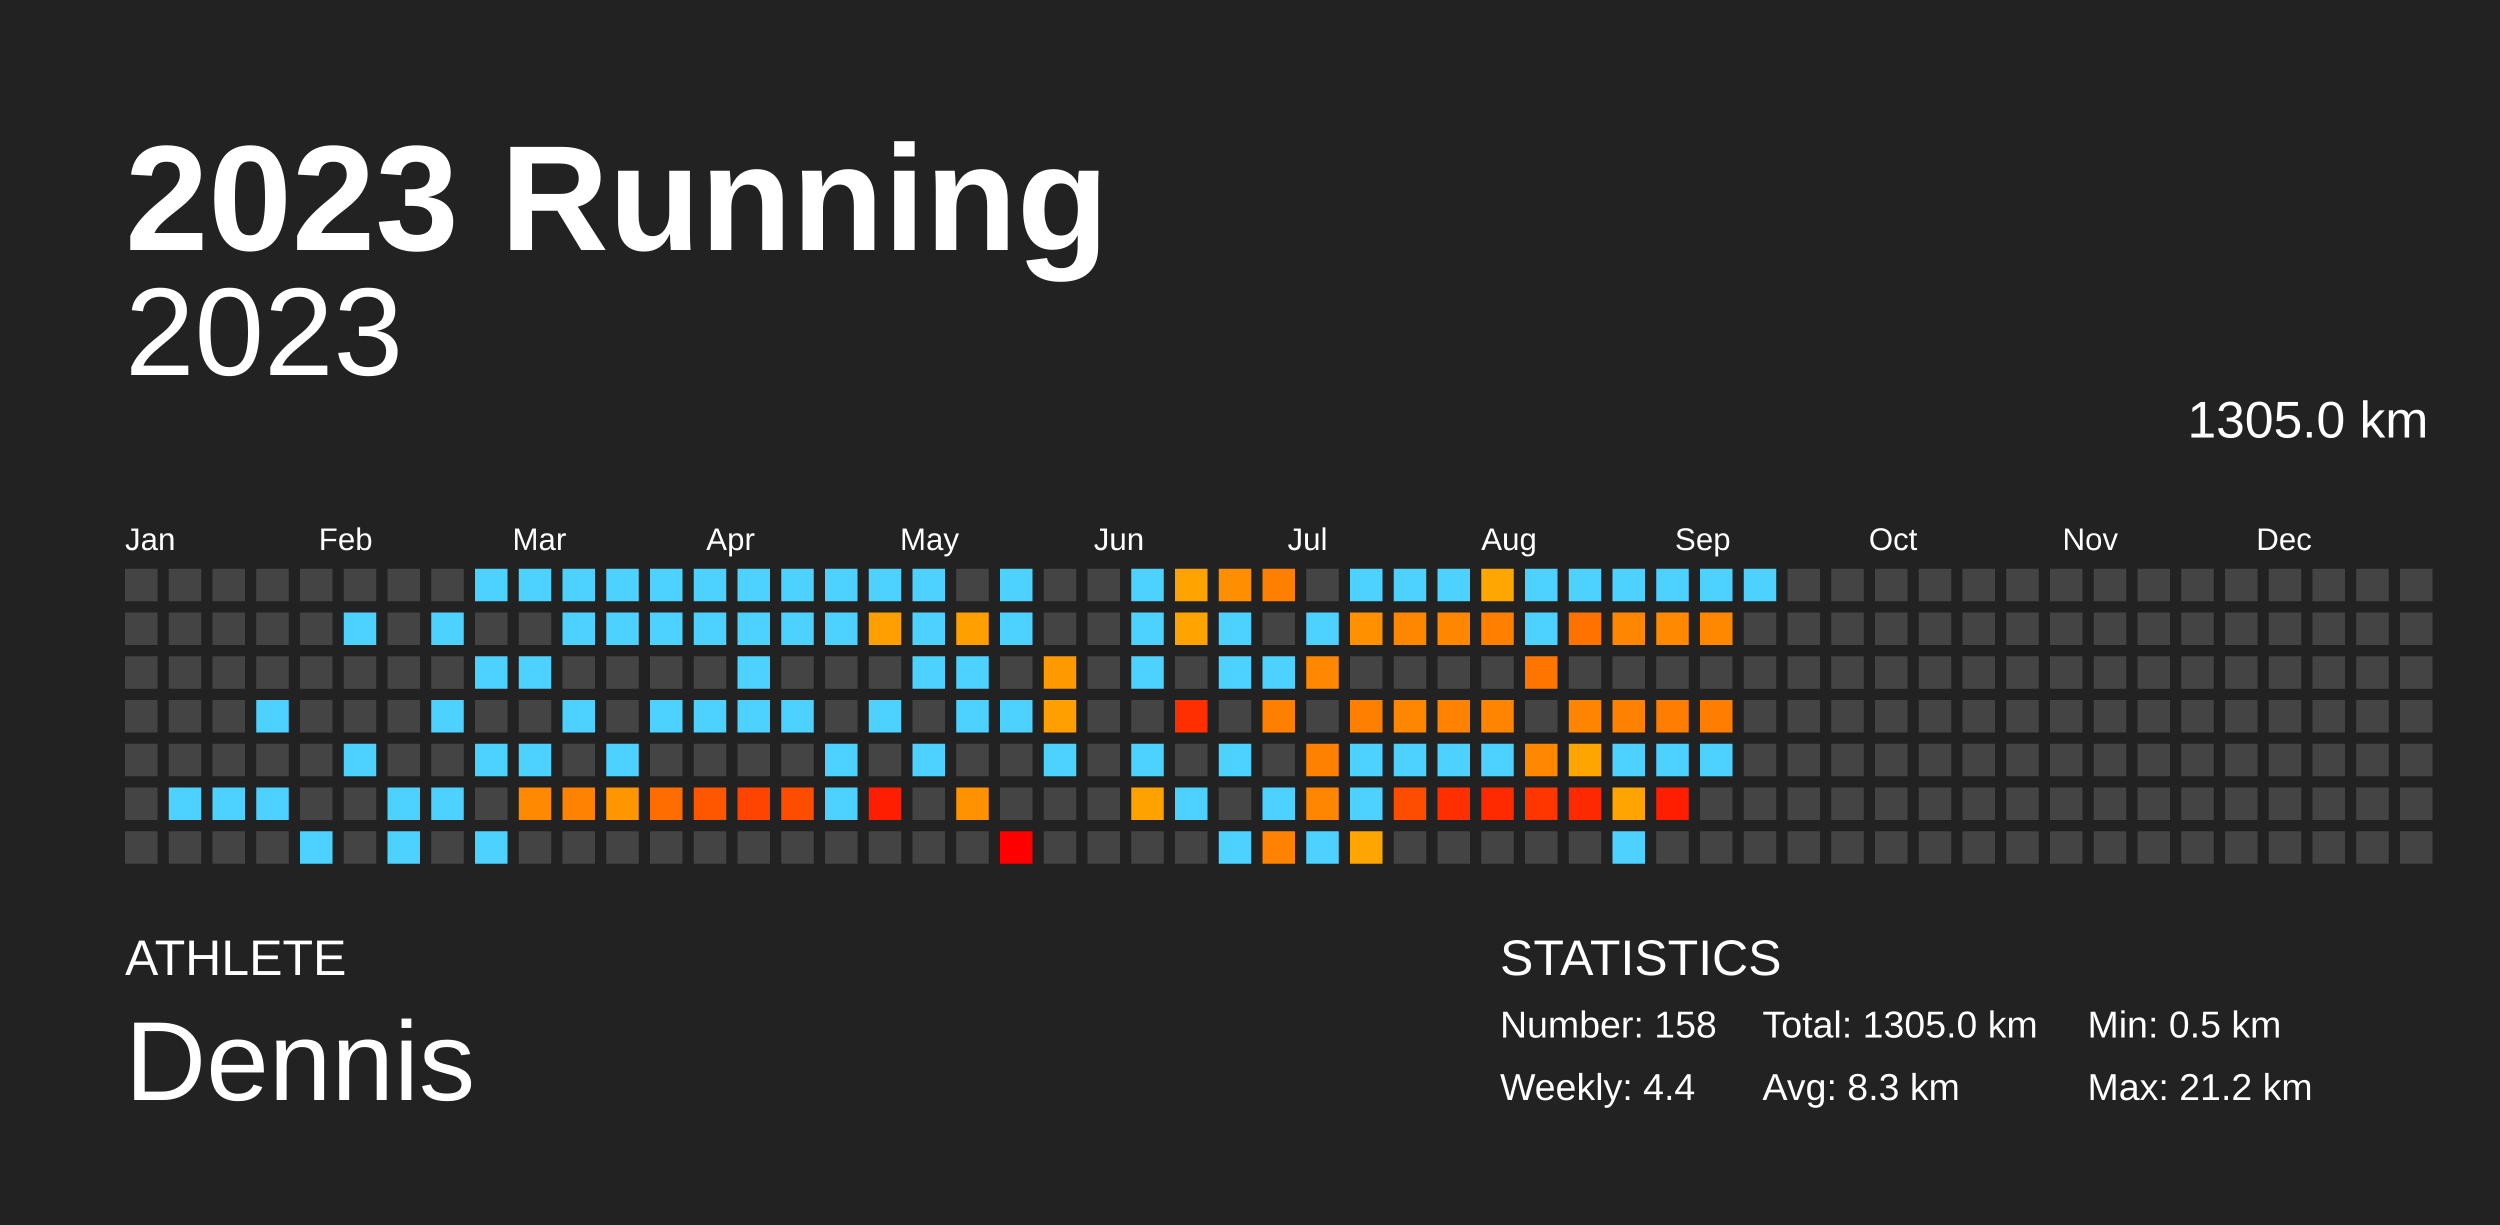
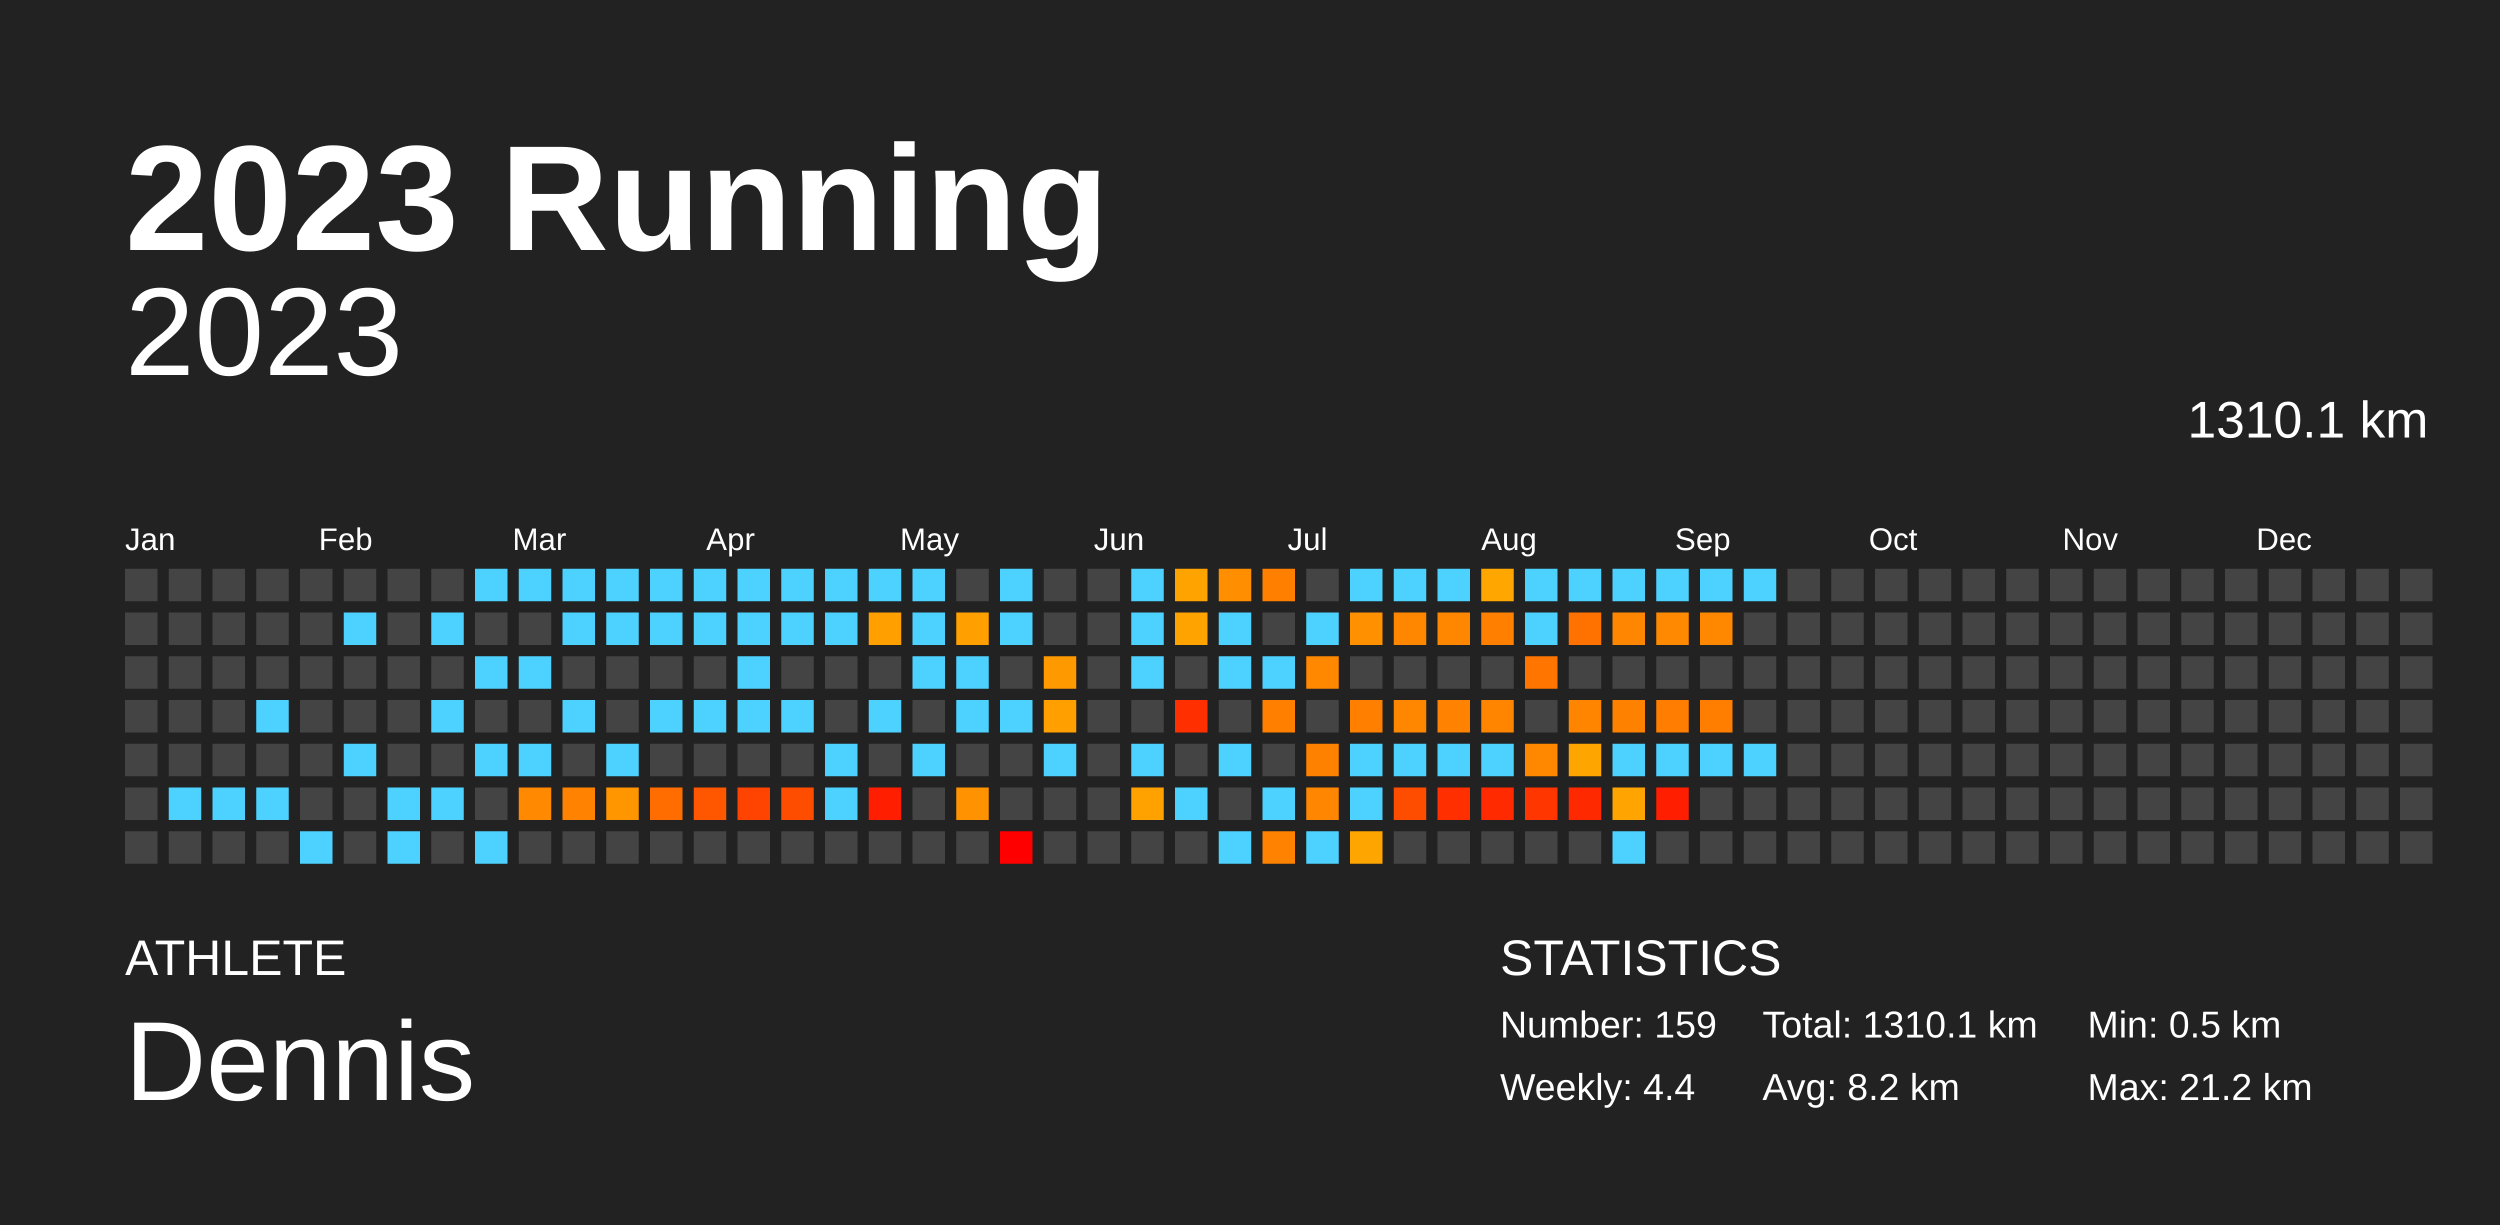
<svg xmlns="http://www.w3.org/2000/svg" baseProfile="full" height="98mm" version="1.1" viewBox="0,0,200,98" width="200mm">
  <defs />
  <rect fill="#222222" height="98" width="200" x="0" y="0" />
  <text fill="#FFFFFF" style="font-size:12px; font-family:Arial; font-weight:bold;" x="10" y="20">2023 Running</text>
  <text fill="#FFFFFF" style="font-size:4px; font-family:Arial" x="10" y="78">ATHLETE</text>
  <text fill="#FFFFFF" style="font-size:9px; font-family:Arial" x="10" y="88">Dennis</text>
  <text fill="#FFFFFF" style="font-size:4px; font-family:Arial" x="120" y="78">STATISTICS</text>
-   <text fill="#FFFFFF" style="font-size:3px; font-family:Arial" x="120" y="83">Number: 158</text>
+   <text fill="#FFFFFF" style="font-size:3px; font-family:Arial" x="120" y="83">Number: 159</text>
  <text fill="#FFFFFF" style="font-size:3px; font-family:Arial" x="120" y="88">Weekly: 4.4</text>
-   <text fill="#FFFFFF" style="font-size:3px; font-family:Arial" x="141" y="83">Total: 1305.0 km</text>
-   <text fill="#FFFFFF" style="font-size:3px; font-family:Arial" x="141" y="88">Avg: 8.3 km</text>
+   <text fill="#FFFFFF" style="font-size:3px; font-family:Arial" x="141" y="83">Total: 1310.1 km</text>
+   <text fill="#FFFFFF" style="font-size:3px; font-family:Arial" x="141" y="88">Avg: 8.2 km</text>
  <text fill="#FFFFFF" style="font-size:3px; font-family:Arial" x="167" y="83">Min: 0.5 km</text>
  <text fill="#FFFFFF" style="font-size:3px; font-family:Arial" x="167" y="88">Max: 21.2 km</text>
  <text alignment-baseline="hanging" fill="#FFFFFF" style="font-size:10.0px; font-family:Arial;" x="10" y="30">2023</text>
-   <text alignment-baseline="hanging" fill="#FFFFFF" style="font-size:4.125px; font-family:Arial;" x="175" y="35">1305.0 km</text>
+   <text alignment-baseline="hanging" fill="#FFFFFF" style="font-size:4.125px; font-family:Arial;" x="175" y="35">1310.1 km</text>
  <text fill="#FFFFFF" style="font-size:2.5px; font-family:Arial" x="10.0" y="44">Jan</text>
  <text fill="#FFFFFF" style="font-size:2.5px; font-family:Arial" x="25.5" y="44">Feb</text>
  <text fill="#FFFFFF" style="font-size:2.5px; font-family:Arial" x="41.0" y="44">Mar</text>
  <text fill="#FFFFFF" style="font-size:2.5px; font-family:Arial" x="56.5" y="44">Apr</text>
  <text fill="#FFFFFF" style="font-size:2.5px; font-family:Arial" x="72.0" y="44">May</text>
  <text fill="#FFFFFF" style="font-size:2.5px; font-family:Arial" x="87.5" y="44">Jun</text>
  <text fill="#FFFFFF" style="font-size:2.5px; font-family:Arial" x="103.0" y="44">Jul</text>
  <text fill="#FFFFFF" style="font-size:2.5px; font-family:Arial" x="118.5" y="44">Aug</text>
  <text fill="#FFFFFF" style="font-size:2.5px; font-family:Arial" x="134.0" y="44">Sep</text>
  <text fill="#FFFFFF" style="font-size:2.5px; font-family:Arial" x="149.5" y="44">Oct</text>
  <text fill="#FFFFFF" style="font-size:2.5px; font-family:Arial" x="165.0" y="44">Nov</text>
  <text fill="#FFFFFF" style="font-size:2.5px; font-family:Arial" x="180.5" y="44">Dec</text>
  <rect fill="#444444" height="2.6" width="2.6" x="10.0" y="45.5" />
  <rect fill="#444444" height="2.6" width="2.6" x="10.0" y="49.0" />
  <rect fill="#444444" height="2.6" width="2.6" x="10.0" y="52.5" />
  <rect fill="#444444" height="2.6" width="2.6" x="10.0" y="56.0" />
  <rect fill="#444444" height="2.6" width="2.6" x="10.0" y="59.5" />
  <rect fill="#444444" height="2.6" width="2.6" x="10.0" y="63.0" />
  <rect fill="#444444" height="2.6" width="2.6" x="10.0" y="66.5" />
  <rect fill="#444444" height="2.6" width="2.6" x="13.5" y="45.5" />
  <rect fill="#444444" height="2.6" width="2.6" x="13.5" y="49.0" />
  <rect fill="#444444" height="2.6" width="2.6" x="13.5" y="52.5" />
  <rect fill="#444444" height="2.6" width="2.6" x="13.5" y="56.0" />
  <rect fill="#444444" height="2.6" width="2.6" x="13.5" y="59.5" />
  <rect fill="#4dd2ff" height="2.6" width="2.6" x="13.5" y="63.0" />
  <rect fill="#444444" height="2.6" width="2.6" x="13.5" y="66.5" />
  <rect fill="#444444" height="2.6" width="2.6" x="17.0" y="45.5" />
  <rect fill="#444444" height="2.6" width="2.6" x="17.0" y="49.0" />
  <rect fill="#444444" height="2.6" width="2.6" x="17.0" y="52.5" />
  <rect fill="#444444" height="2.6" width="2.6" x="17.0" y="56.0" />
  <rect fill="#444444" height="2.6" width="2.6" x="17.0" y="59.5" />
  <rect fill="#4dd2ff" height="2.6" width="2.6" x="17.0" y="63.0" />
  <rect fill="#444444" height="2.6" width="2.6" x="17.0" y="66.5" />
  <rect fill="#444444" height="2.6" width="2.6" x="20.5" y="45.5" />
  <rect fill="#444444" height="2.6" width="2.6" x="20.5" y="49.0" />
  <rect fill="#444444" height="2.6" width="2.6" x="20.5" y="52.5" />
  <rect fill="#4dd2ff" height="2.6" width="2.6" x="20.5" y="56.0" />
  <rect fill="#444444" height="2.6" width="2.6" x="20.5" y="59.5" />
  <rect fill="#4dd2ff" height="2.6" width="2.6" x="20.5" y="63.0" />
  <rect fill="#444444" height="2.6" width="2.6" x="20.5" y="66.5" />
  <rect fill="#444444" height="2.6" width="2.6" x="24.0" y="45.5" />
  <rect fill="#444444" height="2.6" width="2.6" x="24.0" y="49.0" />
  <rect fill="#444444" height="2.6" width="2.6" x="24.0" y="52.5" />
  <rect fill="#444444" height="2.6" width="2.6" x="24.0" y="56.0" />
  <rect fill="#444444" height="2.6" width="2.6" x="24.0" y="59.5" />
  <rect fill="#444444" height="2.6" width="2.6" x="24.0" y="63.0" />
  <rect fill="#4dd2ff" height="2.6" width="2.6" x="24.0" y="66.5" />
  <rect fill="#444444" height="2.6" width="2.6" x="27.5" y="45.5" />
  <rect fill="#4dd2ff" height="2.6" width="2.6" x="27.5" y="49.0" />
  <rect fill="#444444" height="2.6" width="2.6" x="27.5" y="52.5" />
  <rect fill="#444444" height="2.6" width="2.6" x="27.5" y="56.0" />
  <rect fill="#4dd2ff" height="2.6" width="2.6" x="27.5" y="59.5" />
  <rect fill="#444444" height="2.6" width="2.6" x="27.5" y="63.0" />
  <rect fill="#444444" height="2.6" width="2.6" x="27.5" y="66.5" />
  <rect fill="#444444" height="2.6" width="2.6" x="31.0" y="45.5" />
  <rect fill="#444444" height="2.6" width="2.6" x="31.0" y="49.0" />
  <rect fill="#444444" height="2.6" width="2.6" x="31.0" y="52.5" />
  <rect fill="#444444" height="2.6" width="2.6" x="31.0" y="56.0" />
  <rect fill="#444444" height="2.6" width="2.6" x="31.0" y="59.5" />
  <rect fill="#4dd2ff" height="2.6" width="2.6" x="31.0" y="63.0" />
  <rect fill="#4dd2ff" height="2.6" width="2.6" x="31.0" y="66.5" />
  <rect fill="#444444" height="2.6" width="2.6" x="34.5" y="45.5" />
  <rect fill="#4dd2ff" height="2.6" width="2.6" x="34.5" y="49.0" />
  <rect fill="#444444" height="2.6" width="2.6" x="34.5" y="52.5" />
  <rect fill="#4dd2ff" height="2.6" width="2.6" x="34.5" y="56.0" />
  <rect fill="#444444" height="2.6" width="2.6" x="34.5" y="59.5" />
  <rect fill="#4dd2ff" height="2.6" width="2.6" x="34.5" y="63.0" />
  <rect fill="#444444" height="2.6" width="2.6" x="34.5" y="66.5" />
  <rect fill="#4dd2ff" height="2.6" width="2.6" x="38.0" y="45.5" />
  <rect fill="#444444" height="2.6" width="2.6" x="38.0" y="49.0" />
  <rect fill="#4dd2ff" height="2.6" width="2.6" x="38.0" y="52.5" />
  <rect fill="#444444" height="2.6" width="2.6" x="38.0" y="56.0" />
  <rect fill="#4dd2ff" height="2.6" width="2.6" x="38.0" y="59.5" />
  <rect fill="#444444" height="2.6" width="2.6" x="38.0" y="63.0" />
  <rect fill="#4dd2ff" height="2.6" width="2.6" x="38.0" y="66.5" />
  <rect fill="#4dd2ff" height="2.6" width="2.6" x="41.5" y="45.5" />
  <rect fill="#444444" height="2.6" width="2.6" x="41.5" y="49.0" />
  <rect fill="#4dd2ff" height="2.6" width="2.6" x="41.5" y="52.5" />
  <rect fill="#444444" height="2.6" width="2.6" x="41.5" y="56.0" />
  <rect fill="#4dd2ff" height="2.6" width="2.6" x="41.5" y="59.5" />
  <rect fill="#ff8900" height="2.6" width="2.6" x="41.5" y="63.0" />
  <rect fill="#444444" height="2.6" width="2.6" x="41.5" y="66.5" />
  <rect fill="#4dd2ff" height="2.6" width="2.6" x="45.0" y="45.5" />
  <rect fill="#4dd2ff" height="2.6" width="2.6" x="45.0" y="49.0" />
  <rect fill="#444444" height="2.6" width="2.6" x="45.0" y="52.5" />
  <rect fill="#4dd2ff" height="2.6" width="2.6" x="45.0" y="56.0" />
  <rect fill="#444444" height="2.6" width="2.6" x="45.0" y="59.5" />
  <rect fill="#ff8300" height="2.6" width="2.6" x="45.0" y="63.0" />
  <rect fill="#444444" height="2.6" width="2.6" x="45.0" y="66.5" />
  <rect fill="#4dd2ff" height="2.6" width="2.6" x="48.5" y="45.5" />
  <rect fill="#4dd2ff" height="2.6" width="2.6" x="48.5" y="49.0" />
  <rect fill="#444444" height="2.6" width="2.6" x="48.5" y="52.5" />
  <rect fill="#444444" height="2.6" width="2.6" x="48.5" y="56.0" />
  <rect fill="#4dd2ff" height="2.6" width="2.6" x="48.5" y="59.5" />
  <rect fill="#ff9600" height="2.6" width="2.6" x="48.5" y="63.0" />
  <rect fill="#444444" height="2.6" width="2.6" x="48.5" y="66.5" />
  <rect fill="#4dd2ff" height="2.6" width="2.6" x="52.0" y="45.5" />
  <rect fill="#4dd2ff" height="2.6" width="2.6" x="52.0" y="49.0" />
  <rect fill="#444444" height="2.6" width="2.6" x="52.0" y="52.5" />
  <rect fill="#4dd2ff" height="2.6" width="2.6" x="52.0" y="56.0" />
  <rect fill="#444444" height="2.6" width="2.6" x="52.0" y="59.5" />
  <rect fill="#ff6d00" height="2.6" width="2.6" x="52.0" y="63.0" />
  <rect fill="#444444" height="2.6" width="2.6" x="52.0" y="66.5" />
  <rect fill="#4dd2ff" height="2.6" width="2.6" x="55.5" y="45.5" />
  <rect fill="#4dd2ff" height="2.6" width="2.6" x="55.5" y="49.0" />
  <rect fill="#444444" height="2.6" width="2.6" x="55.5" y="52.5" />
  <rect fill="#4dd2ff" height="2.6" width="2.6" x="55.5" y="56.0" />
  <rect fill="#444444" height="2.6" width="2.6" x="55.5" y="59.5" />
  <rect fill="#ff5700" height="2.6" width="2.6" x="55.5" y="63.0" />
  <rect fill="#444444" height="2.6" width="2.6" x="55.5" y="66.5" />
  <rect fill="#4dd2ff" height="2.6" width="2.6" x="59.0" y="45.5" />
  <rect fill="#4dd2ff" height="2.6" width="2.6" x="59.0" y="49.0" />
  <rect fill="#4dd2ff" height="2.6" width="2.6" x="59.0" y="52.5" />
  <rect fill="#4dd2ff" height="2.6" width="2.6" x="59.0" y="56.0" />
  <rect fill="#444444" height="2.6" width="2.6" x="59.0" y="59.5" />
  <rect fill="#ff4300" height="2.6" width="2.6" x="59.0" y="63.0" />
  <rect fill="#444444" height="2.6" width="2.6" x="59.0" y="66.5" />
  <rect fill="#4dd2ff" height="2.6" width="2.6" x="62.5" y="45.5" />
  <rect fill="#4dd2ff" height="2.6" width="2.6" x="62.5" y="49.0" />
  <rect fill="#444444" height="2.6" width="2.6" x="62.5" y="52.5" />
  <rect fill="#4dd2ff" height="2.6" width="2.6" x="62.5" y="56.0" />
  <rect fill="#444444" height="2.6" width="2.6" x="62.5" y="59.5" />
  <rect fill="#ff4d00" height="2.6" width="2.6" x="62.5" y="63.0" />
  <rect fill="#444444" height="2.6" width="2.6" x="62.5" y="66.5" />
  <rect fill="#4dd2ff" height="2.6" width="2.6" x="66.0" y="45.5" />
  <rect fill="#4dd2ff" height="2.6" width="2.6" x="66.0" y="49.0" />
  <rect fill="#444444" height="2.6" width="2.6" x="66.0" y="52.5" />
  <rect fill="#444444" height="2.6" width="2.6" x="66.0" y="56.0" />
  <rect fill="#4dd2ff" height="2.6" width="2.6" x="66.0" y="59.5" />
  <rect fill="#4dd2ff" height="2.6" width="2.6" x="66.0" y="63.0" />
  <rect fill="#444444" height="2.6" width="2.6" x="66.0" y="66.5" />
  <rect fill="#4dd2ff" height="2.6" width="2.6" x="69.5" y="45.5" />
  <rect fill="#ffa000" height="2.6" width="2.6" x="69.5" y="49.0" />
  <rect fill="#444444" height="2.6" width="2.6" x="69.5" y="52.5" />
  <rect fill="#4dd2ff" height="2.6" width="2.6" x="69.5" y="56.0" />
  <rect fill="#444444" height="2.6" width="2.6" x="69.5" y="59.5" />
  <rect fill="#ff1f00" height="2.6" width="2.6" x="69.5" y="63.0" />
  <rect fill="#444444" height="2.6" width="2.6" x="69.5" y="66.5" />
  <rect fill="#4dd2ff" height="2.6" width="2.6" x="73.0" y="45.5" />
  <rect fill="#4dd2ff" height="2.6" width="2.6" x="73.0" y="49.0" />
  <rect fill="#4dd2ff" height="2.6" width="2.6" x="73.0" y="52.5" />
  <rect fill="#444444" height="2.6" width="2.6" x="73.0" y="56.0" />
  <rect fill="#4dd2ff" height="2.6" width="2.6" x="73.0" y="59.5" />
  <rect fill="#444444" height="2.6" width="2.6" x="73.0" y="63.0" />
  <rect fill="#444444" height="2.6" width="2.6" x="73.0" y="66.5" />
  <rect fill="#444444" height="2.6" width="2.6" x="76.5" y="45.5" />
  <rect fill="#ff9f00" height="2.6" width="2.6" x="76.5" y="49.0" />
  <rect fill="#4dd2ff" height="2.6" width="2.6" x="76.5" y="52.5" />
  <rect fill="#4dd2ff" height="2.6" width="2.6" x="76.5" y="56.0" />
  <rect fill="#444444" height="2.6" width="2.6" x="76.5" y="59.5" />
  <rect fill="#ff9200" height="2.6" width="2.6" x="76.5" y="63.0" />
  <rect fill="#444444" height="2.6" width="2.6" x="76.5" y="66.5" />
  <rect fill="#4dd2ff" height="2.6" width="2.6" x="80.0" y="45.5" />
  <rect fill="#4dd2ff" height="2.6" width="2.6" x="80.0" y="49.0" />
  <rect fill="#444444" height="2.6" width="2.6" x="80.0" y="52.5" />
  <rect fill="#4dd2ff" height="2.6" width="2.6" x="80.0" y="56.0" />
  <rect fill="#444444" height="2.6" width="2.6" x="80.0" y="59.5" />
  <rect fill="#444444" height="2.6" width="2.6" x="80.0" y="63.0" />
  <rect fill="red" height="2.6" width="2.6" x="80.0" y="66.5" />
  <rect fill="#444444" height="2.6" width="2.6" x="83.5" y="45.5" />
  <rect fill="#444444" height="2.6" width="2.6" x="83.5" y="49.0" />
  <rect fill="#ff9900" height="2.6" width="2.6" x="83.5" y="52.5" />
  <rect fill="#ffa000" height="2.6" width="2.6" x="83.5" y="56.0" />
  <rect fill="#4dd2ff" height="2.6" width="2.6" x="83.5" y="59.5" />
  <rect fill="#444444" height="2.6" width="2.6" x="83.5" y="63.0" />
  <rect fill="#444444" height="2.6" width="2.6" x="83.5" y="66.5" />
  <rect fill="#444444" height="2.6" width="2.6" x="87.0" y="45.5" />
  <rect fill="#444444" height="2.6" width="2.6" x="87.0" y="49.0" />
  <rect fill="#444444" height="2.6" width="2.6" x="87.0" y="52.5" />
  <rect fill="#444444" height="2.6" width="2.6" x="87.0" y="56.0" />
  <rect fill="#444444" height="2.6" width="2.6" x="87.0" y="59.5" />
  <rect fill="#444444" height="2.6" width="2.6" x="87.0" y="63.0" />
  <rect fill="#444444" height="2.6" width="2.6" x="87.0" y="66.5" />
  <rect fill="#4dd2ff" height="2.6" width="2.6" x="90.5" y="45.5" />
  <rect fill="#4dd2ff" height="2.6" width="2.6" x="90.5" y="49.0" />
  <rect fill="#4dd2ff" height="2.6" width="2.6" x="90.5" y="52.5" />
  <rect fill="#444444" height="2.6" width="2.6" x="90.5" y="56.0" />
  <rect fill="#4dd2ff" height="2.6" width="2.6" x="90.5" y="59.5" />
  <rect fill="#ffa200" height="2.6" width="2.6" x="90.5" y="63.0" />
  <rect fill="#444444" height="2.6" width="2.6" x="90.5" y="66.5" />
  <rect fill="#ffa300" height="2.6" width="2.6" x="94.0" y="45.5" />
  <rect fill="#ffa300" height="2.6" width="2.6" x="94.0" y="49.0" />
  <rect fill="#444444" height="2.6" width="2.6" x="94.0" y="52.5" />
  <rect fill="#ff2f00" height="2.6" width="2.6" x="94.0" y="56.0" />
  <rect fill="#444444" height="2.6" width="2.6" x="94.0" y="59.5" />
  <rect fill="#4dd2ff" height="2.6" width="2.6" x="94.0" y="63.0" />
  <rect fill="#444444" height="2.6" width="2.6" x="94.0" y="66.5" />
  <rect fill="#ff8f00" height="2.6" width="2.6" x="97.5" y="45.5" />
  <rect fill="#4dd2ff" height="2.6" width="2.6" x="97.5" y="49.0" />
  <rect fill="#4dd2ff" height="2.6" width="2.6" x="97.5" y="52.5" />
  <rect fill="#444444" height="2.6" width="2.6" x="97.5" y="56.0" />
  <rect fill="#4dd2ff" height="2.6" width="2.6" x="97.5" y="59.5" />
  <rect fill="#444444" height="2.6" width="2.6" x="97.5" y="63.0" />
  <rect fill="#4dd2ff" height="2.6" width="2.6" x="97.5" y="66.5" />
  <rect fill="#ff8000" height="2.6" width="2.6" x="101.0" y="45.5" />
  <rect fill="#444444" height="2.6" width="2.6" x="101.0" y="49.0" />
  <rect fill="#4dd2ff" height="2.6" width="2.6" x="101.0" y="52.5" />
  <rect fill="#ff8000" height="2.6" width="2.6" x="101.0" y="56.0" />
  <rect fill="#444444" height="2.6" width="2.6" x="101.0" y="59.5" />
  <rect fill="#4dd2ff" height="2.6" width="2.6" x="101.0" y="63.0" />
  <rect fill="#ff8200" height="2.6" width="2.6" x="101.0" y="66.5" />
  <rect fill="#444444" height="2.6" width="2.6" x="104.5" y="45.5" />
  <rect fill="#4dd2ff" height="2.6" width="2.6" x="104.5" y="49.0" />
  <rect fill="#ff8800" height="2.6" width="2.6" x="104.5" y="52.5" />
  <rect fill="#444444" height="2.6" width="2.6" x="104.5" y="56.0" />
  <rect fill="#ff8100" height="2.6" width="2.6" x="104.5" y="59.5" />
  <rect fill="#ff8600" height="2.6" width="2.6" x="104.5" y="63.0" />
  <rect fill="#4dd2ff" height="2.6" width="2.6" x="104.5" y="66.5" />
  <rect fill="#4dd2ff" height="2.6" width="2.6" x="108.0" y="45.5" />
  <rect fill="#ff9000" height="2.6" width="2.6" x="108.0" y="49.0" />
  <rect fill="#444444" height="2.6" width="2.6" x="108.0" y="52.5" />
  <rect fill="#ff7f00" height="2.6" width="2.6" x="108.0" y="56.0" />
  <rect fill="#4dd2ff" height="2.6" width="2.6" x="108.0" y="59.5" />
  <rect fill="#4dd2ff" height="2.6" width="2.6" x="108.0" y="63.0" />
  <rect fill="#ffa500" height="2.6" width="2.6" x="108.0" y="66.5" />
  <rect fill="#4dd2ff" height="2.6" width="2.6" x="111.5" y="45.5" />
  <rect fill="#ff8700" height="2.6" width="2.6" x="111.5" y="49.0" />
  <rect fill="#444444" height="2.6" width="2.6" x="111.5" y="52.5" />
  <rect fill="#ff8700" height="2.6" width="2.6" x="111.5" y="56.0" />
  <rect fill="#4dd2ff" height="2.6" width="2.6" x="111.5" y="59.5" />
  <rect fill="#ff4d00" height="2.6" width="2.6" x="111.5" y="63.0" />
  <rect fill="#444444" height="2.6" width="2.6" x="111.5" y="66.5" />
  <rect fill="#4dd2ff" height="2.6" width="2.6" x="115.0" y="45.5" />
  <rect fill="#ff8700" height="2.6" width="2.6" x="115.0" y="49.0" />
  <rect fill="#444444" height="2.6" width="2.6" x="115.0" y="52.5" />
  <rect fill="#ff8200" height="2.6" width="2.6" x="115.0" y="56.0" />
  <rect fill="#4dd2ff" height="2.6" width="2.6" x="115.0" y="59.5" />
  <rect fill="#ff2f00" height="2.6" width="2.6" x="115.0" y="63.0" />
  <rect fill="#444444" height="2.6" width="2.6" x="115.0" y="66.5" />
  <rect fill="#ffa600" height="2.6" width="2.6" x="118.5" y="45.5" />
  <rect fill="#ff8000" height="2.6" width="2.6" x="118.5" y="49.0" />
  <rect fill="#444444" height="2.6" width="2.6" x="118.5" y="52.5" />
  <rect fill="#ff8400" height="2.6" width="2.6" x="118.5" y="56.0" />
  <rect fill="#4dd2ff" height="2.6" width="2.6" x="118.5" y="59.5" />
  <rect fill="#ff2a00" height="2.6" width="2.6" x="118.5" y="63.0" />
  <rect fill="#444444" height="2.6" width="2.6" x="118.5" y="66.5" />
  <rect fill="#4dd2ff" height="2.6" width="2.6" x="122.0" y="45.5" />
  <rect fill="#4dd2ff" height="2.6" width="2.6" x="122.0" y="49.0" />
  <rect fill="#ff7500" height="2.6" width="2.6" x="122.0" y="52.5" />
  <rect fill="#444444" height="2.6" width="2.6" x="122.0" y="56.0" />
  <rect fill="#ff8800" height="2.6" width="2.6" x="122.0" y="59.5" />
  <rect fill="#ff3600" height="2.6" width="2.6" x="122.0" y="63.0" />
  <rect fill="#444444" height="2.6" width="2.6" x="122.0" y="66.5" />
  <rect fill="#4dd2ff" height="2.6" width="2.6" x="125.5" y="45.5" />
  <rect fill="#ff7200" height="2.6" width="2.6" x="125.5" y="49.0" />
  <rect fill="#444444" height="2.6" width="2.6" x="125.5" y="52.5" />
  <rect fill="#ff8400" height="2.6" width="2.6" x="125.5" y="56.0" />
  <rect fill="#ffa500" height="2.6" width="2.6" x="125.5" y="59.5" />
  <rect fill="#ff2900" height="2.6" width="2.6" x="125.5" y="63.0" />
  <rect fill="#444444" height="2.6" width="2.6" x="125.5" y="66.5" />
  <rect fill="#4dd2ff" height="2.6" width="2.6" x="129.0" y="45.5" />
  <rect fill="#ff8600" height="2.6" width="2.6" x="129.0" y="49.0" />
  <rect fill="#444444" height="2.6" width="2.6" x="129.0" y="52.5" />
  <rect fill="#ff8100" height="2.6" width="2.6" x="129.0" y="56.0" />
  <rect fill="#4dd2ff" height="2.6" width="2.6" x="129.0" y="59.5" />
  <rect fill="#ffa400" height="2.6" width="2.6" x="129.0" y="63.0" />
  <rect fill="#4dd2ff" height="2.6" width="2.6" x="129.0" y="66.5" />
  <rect fill="#4dd2ff" height="2.6" width="2.6" x="132.5" y="45.5" />
  <rect fill="#ff8900" height="2.6" width="2.6" x="132.5" y="49.0" />
  <rect fill="#444444" height="2.6" width="2.6" x="132.5" y="52.5" />
  <rect fill="#ff7d00" height="2.6" width="2.6" x="132.5" y="56.0" />
  <rect fill="#4dd2ff" height="2.6" width="2.6" x="132.5" y="59.5" />
  <rect fill="#ff1e00" height="2.6" width="2.6" x="132.5" y="63.0" />
  <rect fill="#444444" height="2.6" width="2.6" x="132.5" y="66.5" />
  <rect fill="#4dd2ff" height="2.6" width="2.6" x="136.0" y="45.5" />
  <rect fill="#ff8800" height="2.6" width="2.6" x="136.0" y="49.0" />
  <rect fill="#444444" height="2.6" width="2.6" x="136.0" y="52.5" />
  <rect fill="#ff7e00" height="2.6" width="2.6" x="136.0" y="56.0" />
  <rect fill="#4dd2ff" height="2.6" width="2.6" x="136.0" y="59.5" />
  <rect fill="#444444" height="2.6" width="2.6" x="136.0" y="63.0" />
  <rect fill="#444444" height="2.6" width="2.6" x="136.0" y="66.5" />
  <rect fill="#4dd2ff" height="2.6" width="2.6" x="139.5" y="45.5" />
  <rect fill="#444444" height="2.6" width="2.6" x="139.5" y="49.0" />
  <rect fill="#444444" height="2.6" width="2.6" x="139.5" y="52.5" />
  <rect fill="#444444" height="2.6" width="2.6" x="139.5" y="56.0" />
-   <rect fill="#444444" height="2.6" width="2.6" x="139.5" y="59.5" />
+   <rect fill="#4dd2ff" height="2.6" width="2.6" x="139.5" y="59.5" />
  <rect fill="#444444" height="2.6" width="2.6" x="139.5" y="63.0" />
  <rect fill="#444444" height="2.6" width="2.6" x="139.5" y="66.5" />
  <rect fill="#444444" height="2.6" width="2.6" x="143.0" y="45.5" />
  <rect fill="#444444" height="2.6" width="2.6" x="143.0" y="49.0" />
  <rect fill="#444444" height="2.6" width="2.6" x="143.0" y="52.5" />
  <rect fill="#444444" height="2.6" width="2.6" x="143.0" y="56.0" />
  <rect fill="#444444" height="2.6" width="2.6" x="143.0" y="59.5" />
  <rect fill="#444444" height="2.6" width="2.6" x="143.0" y="63.0" />
  <rect fill="#444444" height="2.6" width="2.6" x="143.0" y="66.5" />
  <rect fill="#444444" height="2.6" width="2.6" x="146.5" y="45.5" />
  <rect fill="#444444" height="2.6" width="2.6" x="146.5" y="49.0" />
  <rect fill="#444444" height="2.6" width="2.6" x="146.5" y="52.5" />
  <rect fill="#444444" height="2.6" width="2.6" x="146.5" y="56.0" />
  <rect fill="#444444" height="2.6" width="2.6" x="146.5" y="59.5" />
  <rect fill="#444444" height="2.6" width="2.6" x="146.5" y="63.0" />
  <rect fill="#444444" height="2.6" width="2.6" x="146.5" y="66.5" />
  <rect fill="#444444" height="2.6" width="2.6" x="150.0" y="45.5" />
  <rect fill="#444444" height="2.6" width="2.6" x="150.0" y="49.0" />
  <rect fill="#444444" height="2.6" width="2.6" x="150.0" y="52.5" />
  <rect fill="#444444" height="2.6" width="2.6" x="150.0" y="56.0" />
  <rect fill="#444444" height="2.6" width="2.6" x="150.0" y="59.5" />
  <rect fill="#444444" height="2.6" width="2.6" x="150.0" y="63.0" />
  <rect fill="#444444" height="2.6" width="2.6" x="150.0" y="66.5" />
  <rect fill="#444444" height="2.6" width="2.6" x="153.5" y="45.5" />
  <rect fill="#444444" height="2.6" width="2.6" x="153.5" y="49.0" />
  <rect fill="#444444" height="2.6" width="2.6" x="153.5" y="52.5" />
  <rect fill="#444444" height="2.6" width="2.6" x="153.5" y="56.0" />
  <rect fill="#444444" height="2.6" width="2.6" x="153.5" y="59.5" />
  <rect fill="#444444" height="2.6" width="2.6" x="153.5" y="63.0" />
  <rect fill="#444444" height="2.6" width="2.6" x="153.5" y="66.5" />
  <rect fill="#444444" height="2.6" width="2.6" x="157.0" y="45.5" />
  <rect fill="#444444" height="2.6" width="2.6" x="157.0" y="49.0" />
  <rect fill="#444444" height="2.6" width="2.6" x="157.0" y="52.5" />
  <rect fill="#444444" height="2.6" width="2.6" x="157.0" y="56.0" />
  <rect fill="#444444" height="2.6" width="2.6" x="157.0" y="59.5" />
  <rect fill="#444444" height="2.6" width="2.6" x="157.0" y="63.0" />
  <rect fill="#444444" height="2.6" width="2.6" x="157.0" y="66.5" />
  <rect fill="#444444" height="2.6" width="2.6" x="160.5" y="45.5" />
  <rect fill="#444444" height="2.6" width="2.6" x="160.5" y="49.0" />
  <rect fill="#444444" height="2.6" width="2.6" x="160.5" y="52.5" />
  <rect fill="#444444" height="2.6" width="2.6" x="160.5" y="56.0" />
  <rect fill="#444444" height="2.6" width="2.6" x="160.5" y="59.5" />
  <rect fill="#444444" height="2.6" width="2.6" x="160.5" y="63.0" />
  <rect fill="#444444" height="2.6" width="2.6" x="160.5" y="66.5" />
  <rect fill="#444444" height="2.6" width="2.6" x="164.0" y="45.5" />
  <rect fill="#444444" height="2.6" width="2.6" x="164.0" y="49.0" />
  <rect fill="#444444" height="2.6" width="2.6" x="164.0" y="52.5" />
  <rect fill="#444444" height="2.6" width="2.6" x="164.0" y="56.0" />
  <rect fill="#444444" height="2.6" width="2.6" x="164.0" y="59.5" />
  <rect fill="#444444" height="2.6" width="2.6" x="164.0" y="63.0" />
  <rect fill="#444444" height="2.6" width="2.6" x="164.0" y="66.5" />
  <rect fill="#444444" height="2.6" width="2.6" x="167.5" y="45.5" />
  <rect fill="#444444" height="2.6" width="2.6" x="167.5" y="49.0" />
  <rect fill="#444444" height="2.6" width="2.6" x="167.5" y="52.5" />
  <rect fill="#444444" height="2.6" width="2.6" x="167.5" y="56.0" />
  <rect fill="#444444" height="2.6" width="2.6" x="167.5" y="59.5" />
  <rect fill="#444444" height="2.6" width="2.6" x="167.5" y="63.0" />
  <rect fill="#444444" height="2.6" width="2.6" x="167.5" y="66.5" />
  <rect fill="#444444" height="2.6" width="2.6" x="171.0" y="45.5" />
  <rect fill="#444444" height="2.6" width="2.6" x="171.0" y="49.0" />
  <rect fill="#444444" height="2.6" width="2.6" x="171.0" y="52.5" />
  <rect fill="#444444" height="2.6" width="2.6" x="171.0" y="56.0" />
  <rect fill="#444444" height="2.6" width="2.6" x="171.0" y="59.5" />
  <rect fill="#444444" height="2.6" width="2.6" x="171.0" y="63.0" />
  <rect fill="#444444" height="2.6" width="2.6" x="171.0" y="66.5" />
  <rect fill="#444444" height="2.6" width="2.6" x="174.5" y="45.5" />
  <rect fill="#444444" height="2.6" width="2.6" x="174.5" y="49.0" />
  <rect fill="#444444" height="2.6" width="2.6" x="174.5" y="52.5" />
  <rect fill="#444444" height="2.6" width="2.6" x="174.5" y="56.0" />
  <rect fill="#444444" height="2.6" width="2.6" x="174.5" y="59.5" />
  <rect fill="#444444" height="2.6" width="2.6" x="174.5" y="63.0" />
  <rect fill="#444444" height="2.6" width="2.6" x="174.5" y="66.5" />
  <rect fill="#444444" height="2.6" width="2.6" x="178.0" y="45.5" />
  <rect fill="#444444" height="2.6" width="2.6" x="178.0" y="49.0" />
  <rect fill="#444444" height="2.6" width="2.6" x="178.0" y="52.5" />
  <rect fill="#444444" height="2.6" width="2.6" x="178.0" y="56.0" />
  <rect fill="#444444" height="2.6" width="2.6" x="178.0" y="59.5" />
  <rect fill="#444444" height="2.6" width="2.6" x="178.0" y="63.0" />
  <rect fill="#444444" height="2.6" width="2.6" x="178.0" y="66.5" />
  <rect fill="#444444" height="2.6" width="2.6" x="181.5" y="45.5" />
  <rect fill="#444444" height="2.6" width="2.6" x="181.5" y="49.0" />
  <rect fill="#444444" height="2.6" width="2.6" x="181.5" y="52.5" />
  <rect fill="#444444" height="2.6" width="2.6" x="181.5" y="56.0" />
  <rect fill="#444444" height="2.6" width="2.6" x="181.5" y="59.5" />
  <rect fill="#444444" height="2.6" width="2.6" x="181.5" y="63.0" />
  <rect fill="#444444" height="2.6" width="2.6" x="181.5" y="66.5" />
  <rect fill="#444444" height="2.6" width="2.6" x="185.0" y="45.5" />
  <rect fill="#444444" height="2.6" width="2.6" x="185.0" y="49.0" />
  <rect fill="#444444" height="2.6" width="2.6" x="185.0" y="52.5" />
  <rect fill="#444444" height="2.6" width="2.6" x="185.0" y="56.0" />
  <rect fill="#444444" height="2.6" width="2.6" x="185.0" y="59.5" />
  <rect fill="#444444" height="2.6" width="2.6" x="185.0" y="63.0" />
  <rect fill="#444444" height="2.6" width="2.6" x="185.0" y="66.5" />
  <rect fill="#444444" height="2.6" width="2.6" x="188.5" y="45.5" />
  <rect fill="#444444" height="2.6" width="2.6" x="188.5" y="49.0" />
  <rect fill="#444444" height="2.6" width="2.6" x="188.5" y="52.5" />
  <rect fill="#444444" height="2.6" width="2.6" x="188.5" y="56.0" />
  <rect fill="#444444" height="2.6" width="2.6" x="188.5" y="59.5" />
  <rect fill="#444444" height="2.6" width="2.6" x="188.5" y="63.0" />
  <rect fill="#444444" height="2.6" width="2.6" x="188.5" y="66.5" />
  <rect fill="#444444" height="2.6" width="2.6" x="192.0" y="45.5" />
  <rect fill="#444444" height="2.6" width="2.6" x="192.0" y="49.0" />
  <rect fill="#444444" height="2.6" width="2.6" x="192.0" y="52.5" />
  <rect fill="#444444" height="2.6" width="2.6" x="192.0" y="56.0" />
  <rect fill="#444444" height="2.6" width="2.6" x="192.0" y="59.5" />
  <rect fill="#444444" height="2.6" width="2.6" x="192.0" y="63.0" />
  <rect fill="#444444" height="2.6" width="2.6" x="192.0" y="66.5" />
</svg>
